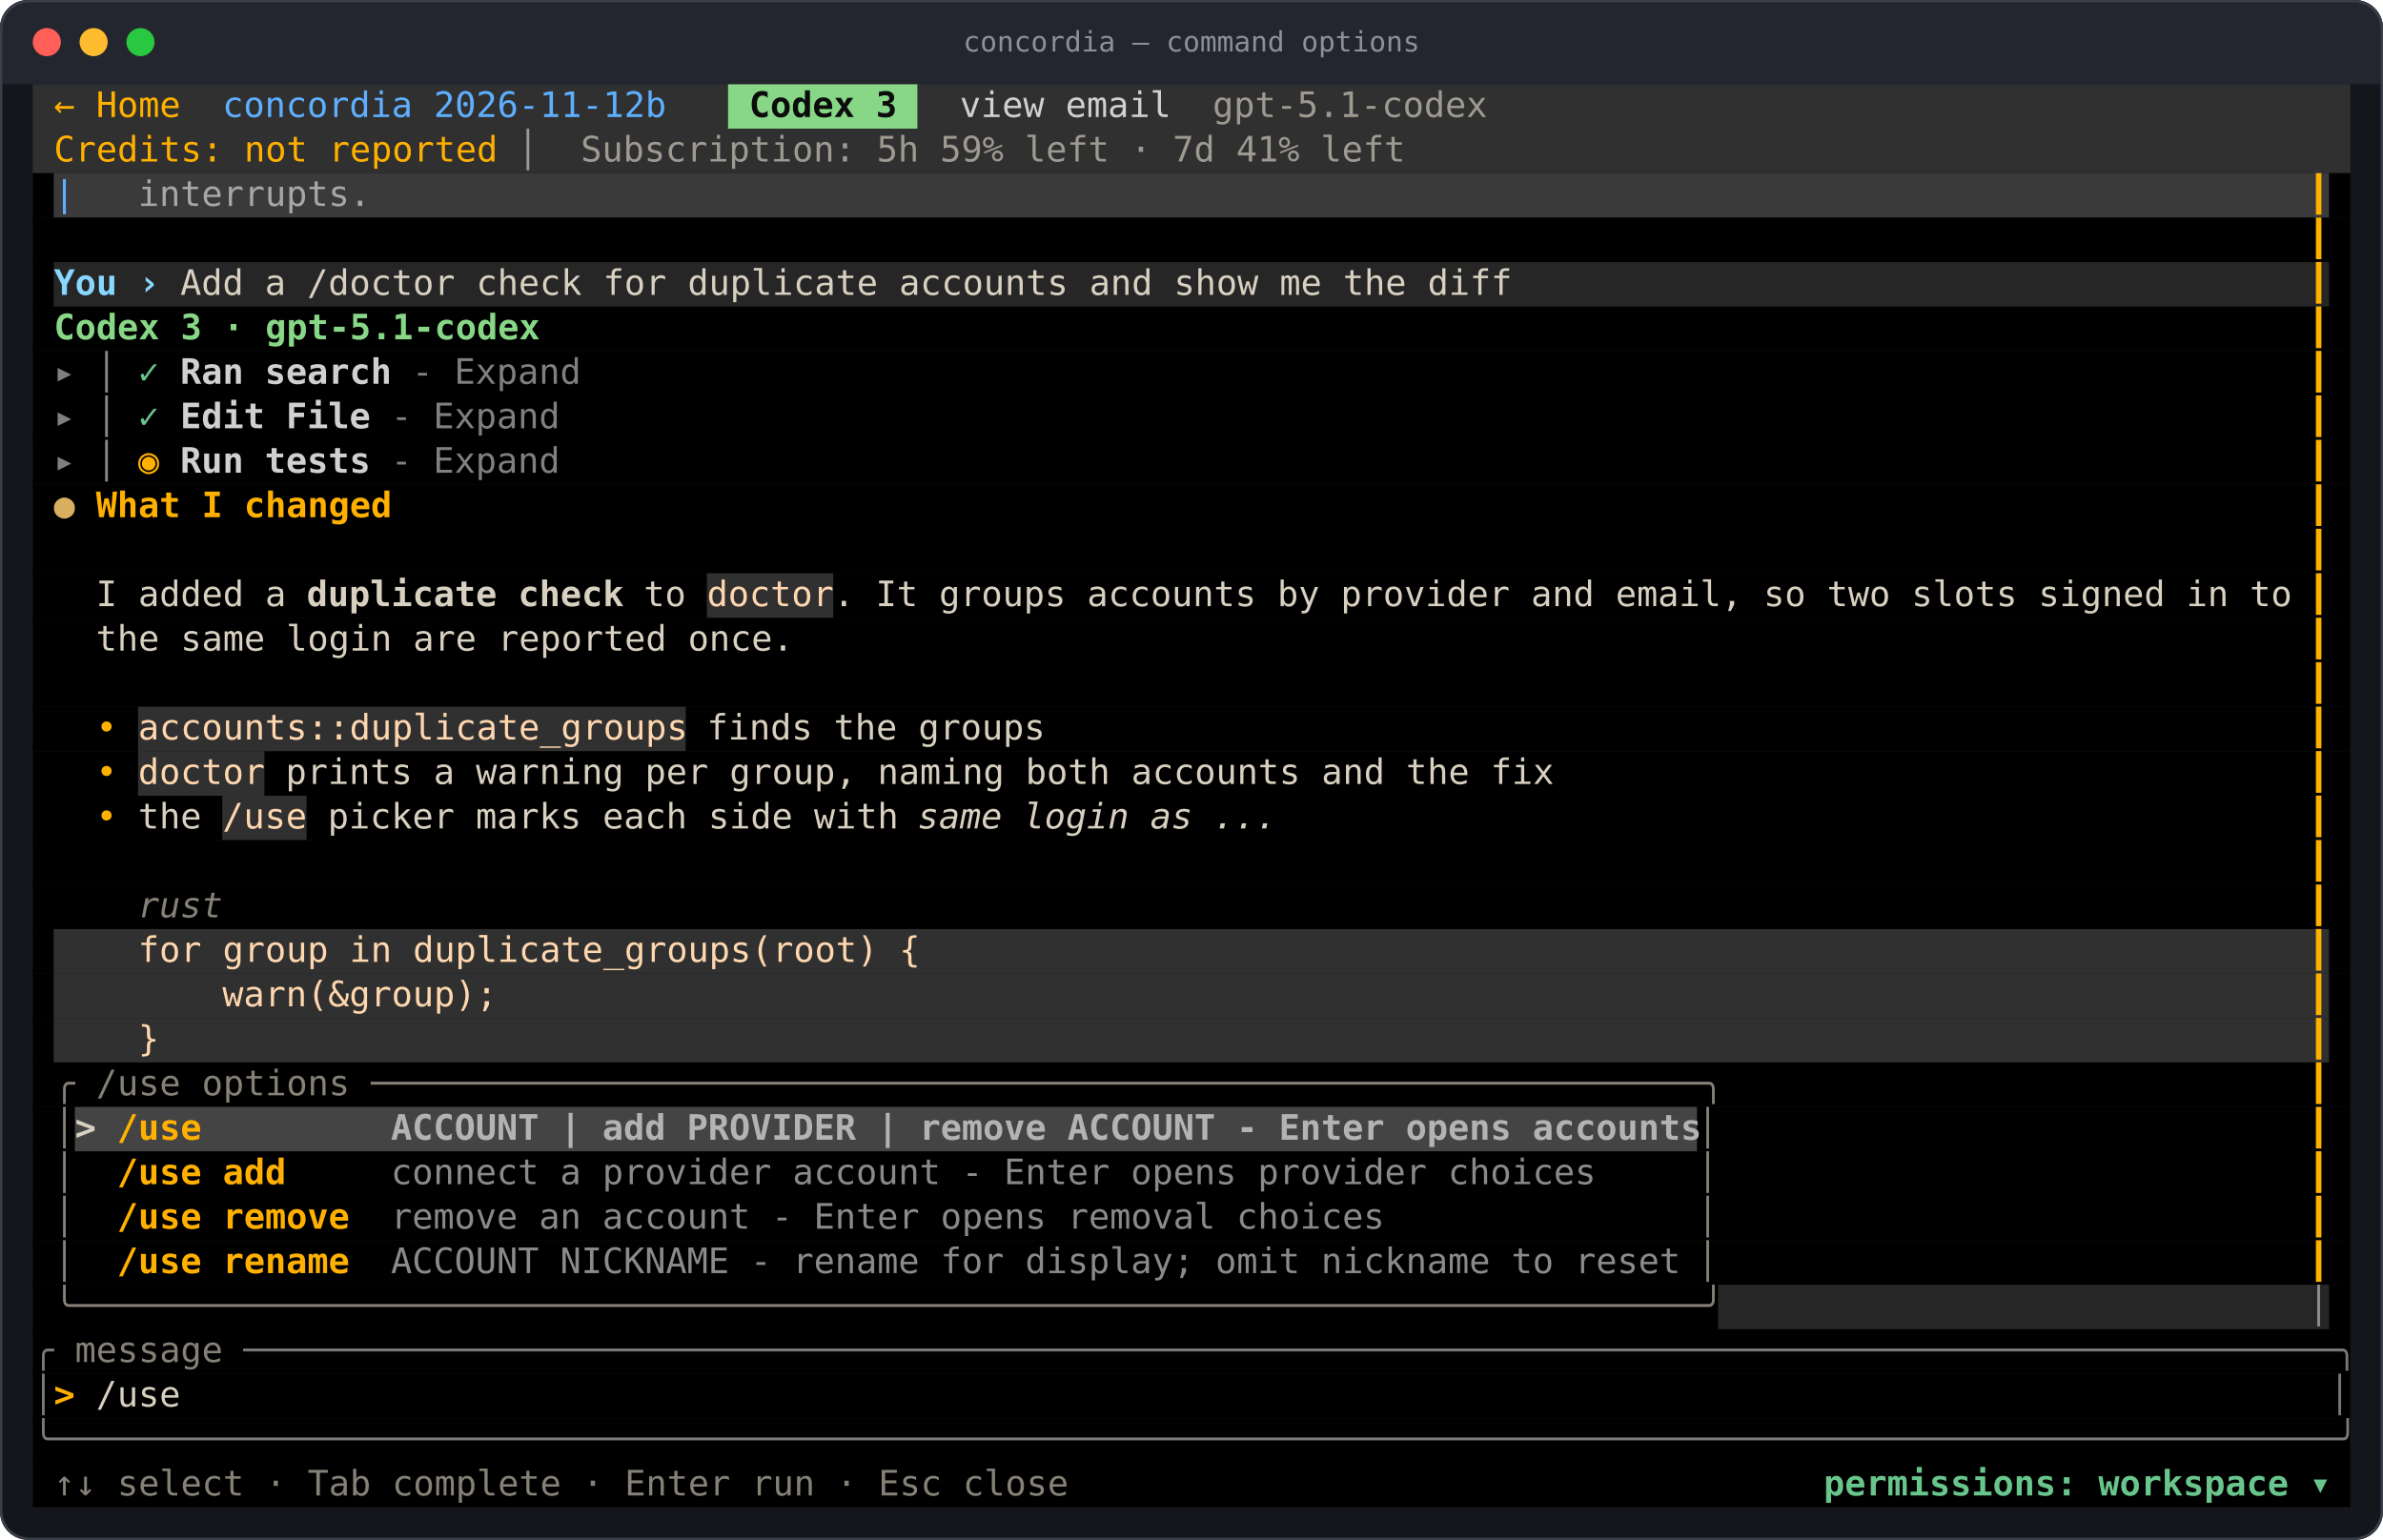
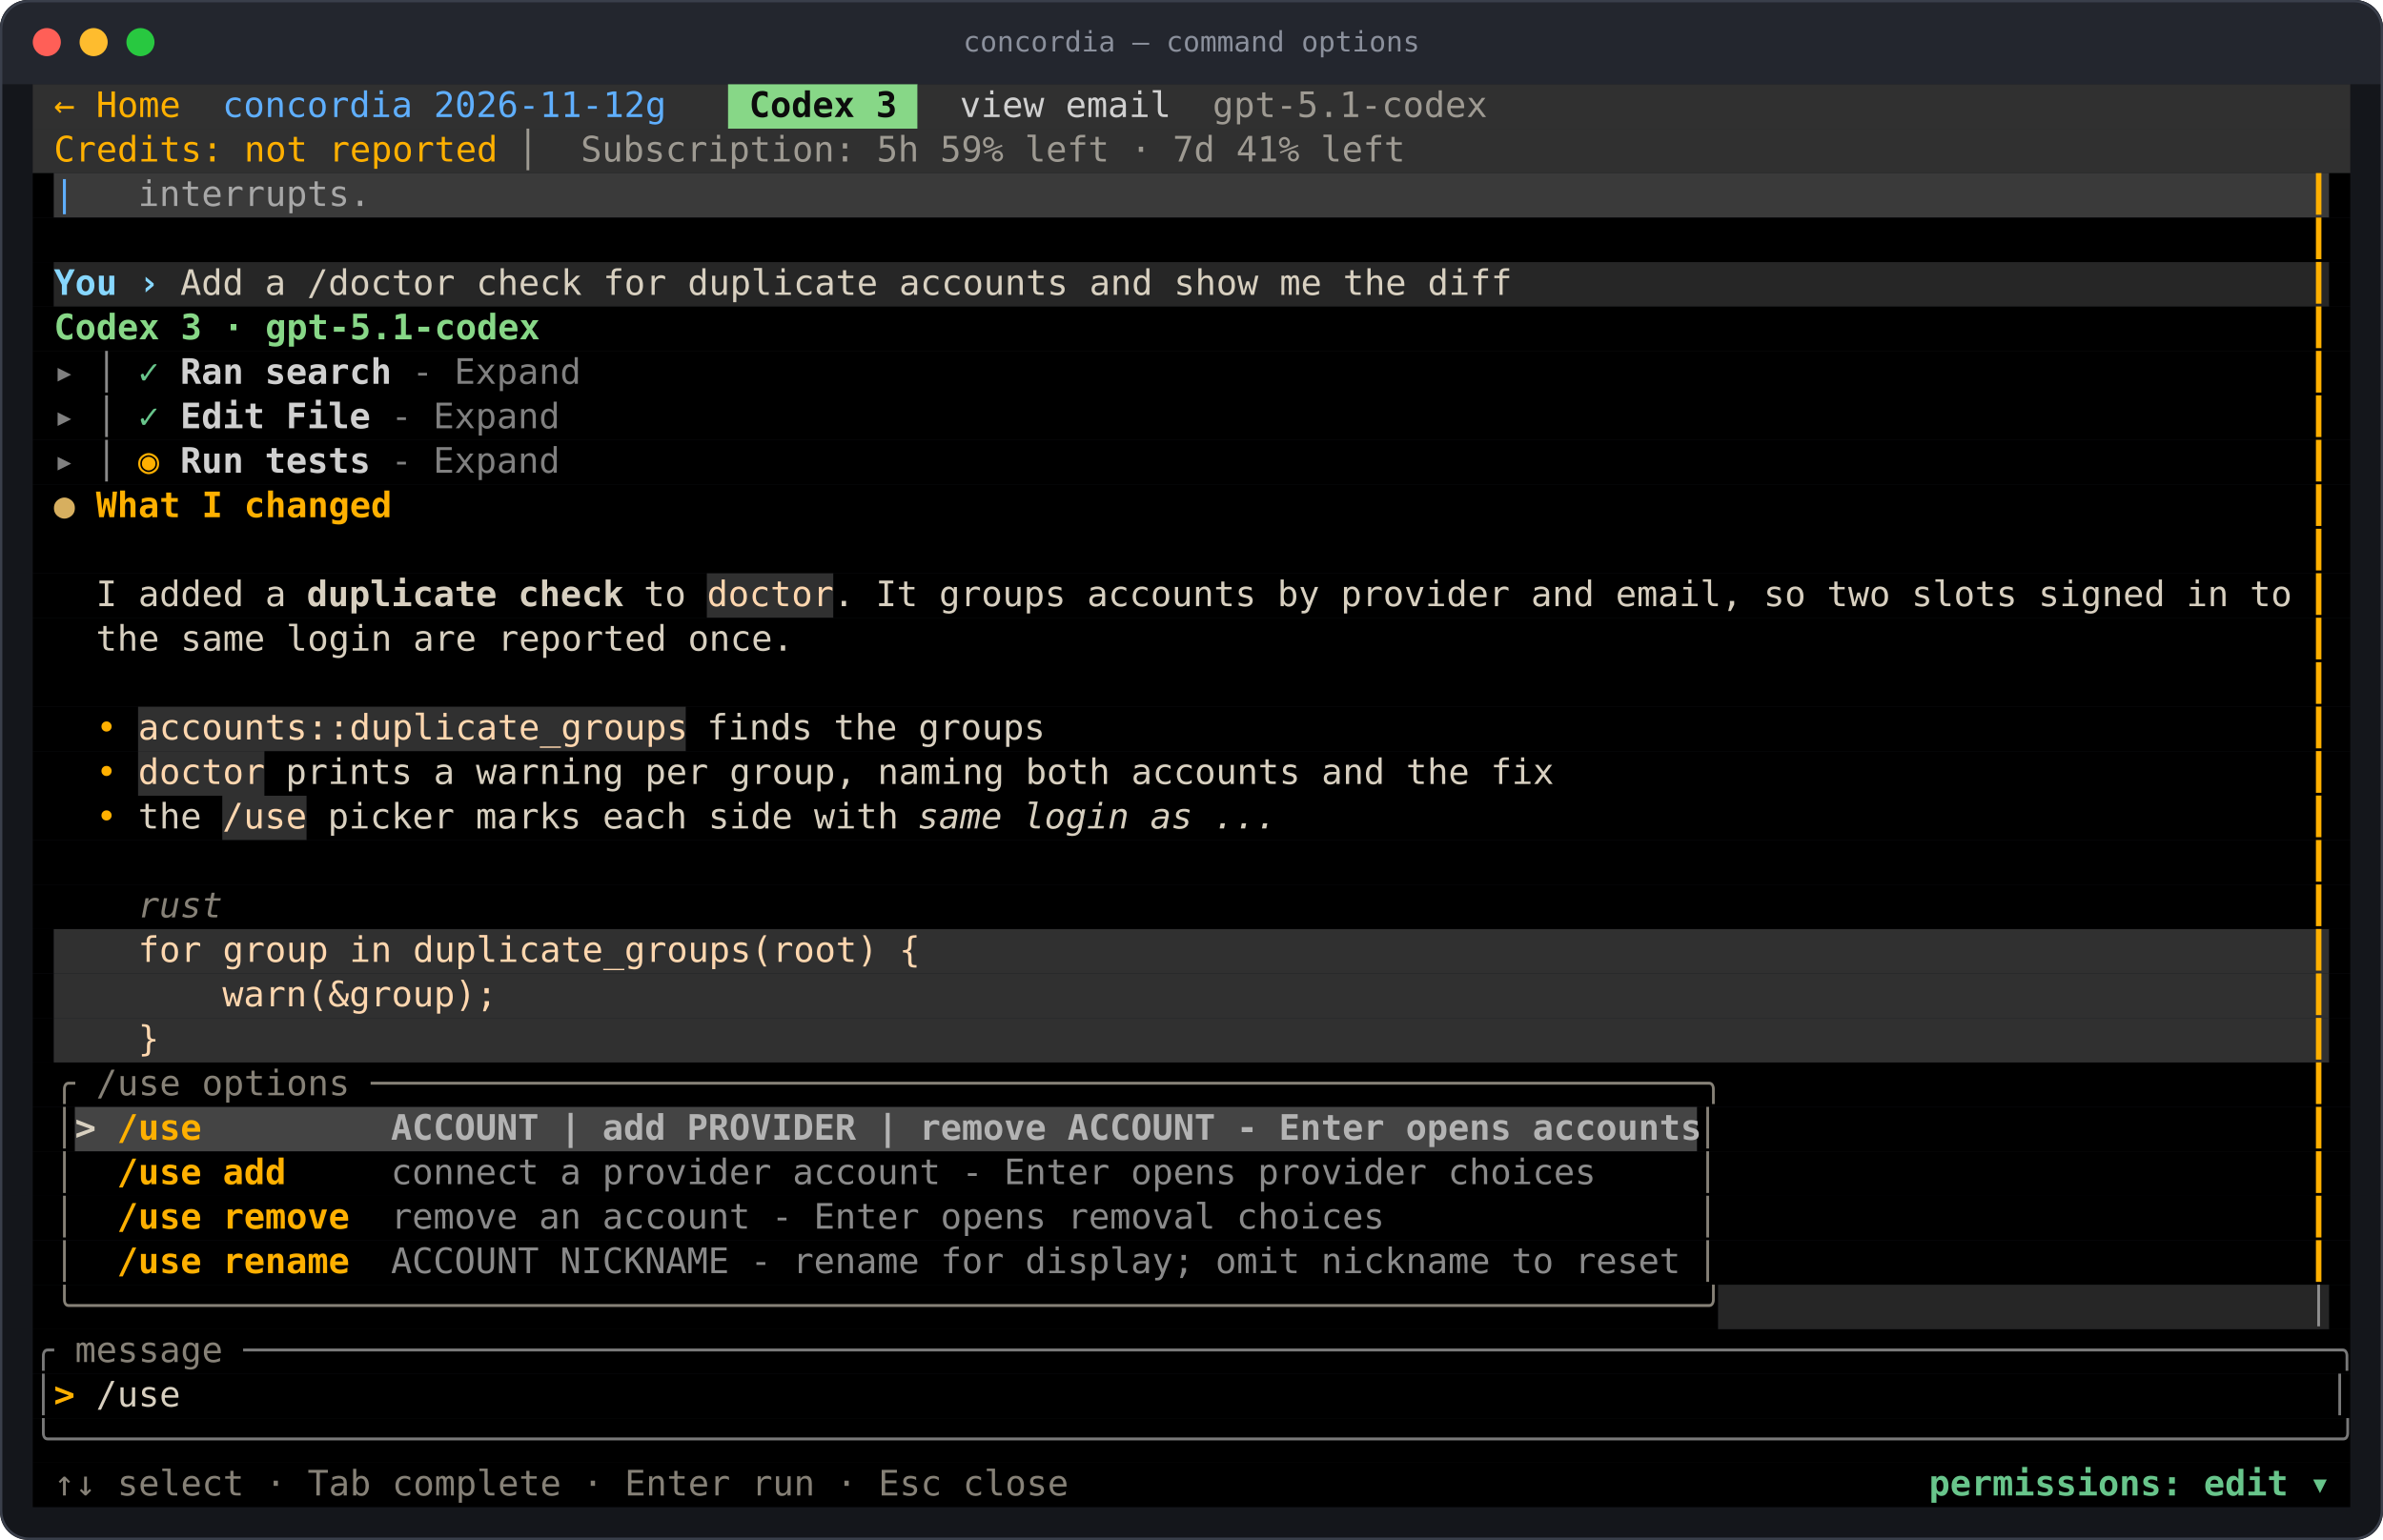
<svg xmlns="http://www.w3.org/2000/svg" width="1018" height="658" viewBox="0 0 1018 658" role="img" aria-label="concordia — command options">
  <defs>
    <clipPath id="win">
      <rect width="1018" height="658" rx="12" />
    </clipPath>
  </defs>
  <g clip-path="url(#win)">
    <rect width="1018" height="658" fill="#14161b" />
    <rect width="1018" height="36" fill="#23262e" />
    <circle cx="20" cy="18" r="6" fill="#ff5f57" />
    <circle cx="40" cy="18" r="6" fill="#febc2e" />
    <circle cx="60" cy="18" r="6" fill="#28c840" />
    <text x="509" y="22" font-family="Cascadia Mono, Consolas, monospace" font-size="12" fill="#8b909c" text-anchor="middle">concordia — command options</text>
    <rect x="14" y="36" width="297" height="19" fill="#303030" />
    <rect x="311" y="36" width="81" height="19" fill="#87d787" />
    <rect x="392" y="36" width="612" height="19" fill="#303030" />
    <rect x="14" y="55" width="990" height="19" fill="#303030" />
    <rect x="14" y="74" width="9" height="19" fill="#000000" />
    <rect x="23" y="74" width="972" height="19" fill="#3a3a3a" />
    <rect x="995" y="74" width="9" height="19" fill="#000000" />
    <rect x="14" y="93" width="990" height="19" fill="#000000" />
    <rect x="14" y="112" width="9" height="19" fill="#000000" />
    <rect x="23" y="112" width="972" height="19" fill="#262626" />
    <rect x="995" y="112" width="9" height="19" fill="#000000" />
    <rect x="14" y="131" width="990" height="19" fill="#000000" />
    <rect x="14" y="150" width="990" height="19" fill="#000000" />
    <rect x="14" y="169" width="990" height="19" fill="#000000" />
    <rect x="14" y="188" width="990" height="19" fill="#000000" />
    <rect x="14" y="207" width="990" height="19" fill="#000000" />
    <rect x="14" y="226" width="990" height="19" fill="#000000" />
    <rect x="14" y="245" width="288" height="19" fill="#000000" />
    <rect x="302" y="245" width="54" height="19" fill="#303030" />
    <rect x="356" y="245" width="648" height="19" fill="#000000" />
    <rect x="14" y="264" width="990" height="19" fill="#000000" />
    <rect x="14" y="283" width="990" height="19" fill="#000000" />
    <rect x="14" y="302" width="45" height="19" fill="#000000" />
    <rect x="59" y="302" width="234" height="19" fill="#303030" />
    <rect x="293" y="302" width="711" height="19" fill="#000000" />
    <rect x="14" y="321" width="45" height="19" fill="#000000" />
    <rect x="59" y="321" width="54" height="19" fill="#303030" />
    <rect x="113" y="321" width="891" height="19" fill="#000000" />
    <rect x="14" y="340" width="81" height="19" fill="#000000" />
    <rect x="95" y="340" width="36" height="19" fill="#303030" />
    <rect x="131" y="340" width="873" height="19" fill="#000000" />
    <rect x="14" y="359" width="990" height="19" fill="#000000" />
    <rect x="14" y="378" width="990" height="19" fill="#000000" />
    <rect x="14" y="397" width="9" height="19" fill="#000000" />
    <rect x="23" y="397" width="972" height="19" fill="#303030" />
    <rect x="995" y="397" width="9" height="19" fill="#000000" />
    <rect x="14" y="416" width="9" height="19" fill="#000000" />
    <rect x="23" y="416" width="972" height="19" fill="#303030" />
    <rect x="995" y="416" width="9" height="19" fill="#000000" />
    <rect x="14" y="435" width="9" height="19" fill="#000000" />
    <rect x="23" y="435" width="972" height="19" fill="#303030" />
    <rect x="995" y="435" width="9" height="19" fill="#000000" />
    <rect x="14" y="454" width="990" height="19" fill="#000000" />
    <rect x="14" y="473" width="18" height="19" fill="#000000" />
    <rect x="32" y="473" width="693" height="19" fill="#444444" />
    <rect x="725" y="473" width="279" height="19" fill="#000000" />
    <rect x="14" y="492" width="990" height="19" fill="#000000" />
    <rect x="14" y="511" width="990" height="19" fill="#000000" />
    <rect x="14" y="530" width="990" height="19" fill="#000000" />
    <rect x="14" y="549" width="720" height="19" fill="#000000" />
    <rect x="734" y="549" width="261" height="19" fill="#262626" />
    <rect x="995" y="549" width="9" height="19" fill="#000000" />
    <rect x="14" y="568" width="990" height="19" fill="#000000" />
    <rect x="14" y="587" width="990" height="19" fill="#000000" />
    <rect x="14" y="606" width="990" height="19" fill="#000000" />
    <rect x="14" y="625" width="990" height="19" fill="#000000" />
    <g font-family="Cascadia Mono, Consolas, monospace" font-size="15" xml:space="preserve">
      <text x="23" y="50" textLength="54" lengthAdjust="spacingAndGlyphs" fill="#ffb000">← Home</text>
-       <text x="95" y="50" textLength="189" lengthAdjust="spacingAndGlyphs" fill="#5fafff">concordia 2026-11-12b</text>
+       <text x="95" y="50" textLength="189" lengthAdjust="spacingAndGlyphs" fill="#5fafff">concordia 2026-11-12g</text>
      <text x="320" y="50" textLength="63" lengthAdjust="spacingAndGlyphs" fill="#0c0c0c" font-weight="700">Codex 3</text>
      <text x="410" y="50" textLength="90" lengthAdjust="spacingAndGlyphs" fill="#d0d0d0">view email</text>
      <text x="518" y="50" textLength="117" lengthAdjust="spacingAndGlyphs" fill="#9e9a92">gpt-5.1-codex</text>
      <text x="23" y="69" textLength="189" lengthAdjust="spacingAndGlyphs" fill="#ffb000">Credits: not reported</text>
      <text x="221" y="69" textLength="378" lengthAdjust="spacingAndGlyphs" fill="#9e9a92">│  Subscription: 5h 59% left · 7d 41% left</text>
      <text x="23" y="88" textLength="9" lengthAdjust="spacingAndGlyphs" fill="#5fafff">|</text>
      <text x="59" y="88" textLength="99" lengthAdjust="spacingAndGlyphs" fill="#a7a7a7">interrupts.</text>
      <text x="986" y="88" textLength="9" lengthAdjust="spacingAndGlyphs" fill="#ffb000">┃</text>
      <text x="986" y="107" textLength="9" lengthAdjust="spacingAndGlyphs" fill="#ffb000">┃</text>
      <text x="23" y="126" textLength="45" lengthAdjust="spacingAndGlyphs" fill="#87d7ff" font-weight="700">You ›</text>
      <text x="77" y="126" textLength="567" lengthAdjust="spacingAndGlyphs" fill="#d8d0c0">Add a /doctor check for duplicate accounts and show me the diff</text>
      <text x="986" y="126" textLength="9" lengthAdjust="spacingAndGlyphs" fill="#ffb000">┃</text>
      <text x="23" y="145" textLength="207" lengthAdjust="spacingAndGlyphs" fill="#87d787" font-weight="700">Codex 3 · gpt-5.1-codex</text>
      <text x="986" y="145" textLength="9" lengthAdjust="spacingAndGlyphs" fill="#ffb000">┃</text>
      <text x="23" y="164" textLength="9" lengthAdjust="spacingAndGlyphs" fill="#808080">▸</text>
      <text x="41" y="164" textLength="9" lengthAdjust="spacingAndGlyphs" fill="#8a8a8a">│</text>
      <text x="59" y="164" textLength="9" lengthAdjust="spacingAndGlyphs" fill="#68c58b">✓</text>
      <text x="77" y="164" textLength="90" lengthAdjust="spacingAndGlyphs" fill="#d0d0d0" font-weight="700">Ran search</text>
      <text x="176" y="164" textLength="72" lengthAdjust="spacingAndGlyphs" fill="#808080">- Expand</text>
      <text x="986" y="164" textLength="9" lengthAdjust="spacingAndGlyphs" fill="#ffb000">┃</text>
      <text x="23" y="183" textLength="9" lengthAdjust="spacingAndGlyphs" fill="#808080">▸</text>
      <text x="41" y="183" textLength="9" lengthAdjust="spacingAndGlyphs" fill="#8a8a8a">│</text>
      <text x="59" y="183" textLength="9" lengthAdjust="spacingAndGlyphs" fill="#68c58b">✓</text>
      <text x="77" y="183" textLength="81" lengthAdjust="spacingAndGlyphs" fill="#d0d0d0" font-weight="700">Edit File</text>
      <text x="167" y="183" textLength="72" lengthAdjust="spacingAndGlyphs" fill="#808080">- Expand</text>
      <text x="986" y="183" textLength="9" lengthAdjust="spacingAndGlyphs" fill="#ffb000">┃</text>
      <text x="23" y="202" textLength="9" lengthAdjust="spacingAndGlyphs" fill="#808080">▸</text>
      <text x="41" y="202" textLength="9" lengthAdjust="spacingAndGlyphs" fill="#8a8a8a">│</text>
      <text x="59" y="202" textLength="9" lengthAdjust="spacingAndGlyphs" fill="#ffb000">◉</text>
      <text x="77" y="202" textLength="81" lengthAdjust="spacingAndGlyphs" fill="#d0d0d0" font-weight="700">Run tests</text>
      <text x="167" y="202" textLength="72" lengthAdjust="spacingAndGlyphs" fill="#808080">- Expand</text>
      <text x="986" y="202" textLength="9" lengthAdjust="spacingAndGlyphs" fill="#ffb000">┃</text>
      <text x="23" y="221" textLength="9" lengthAdjust="spacingAndGlyphs" fill="#d7af5f" font-weight="700">●</text>
      <text x="41" y="221" textLength="126" lengthAdjust="spacingAndGlyphs" fill="#ffb000" font-weight="700">What I changed</text>
      <text x="986" y="221" textLength="9" lengthAdjust="spacingAndGlyphs" fill="#ffb000">┃</text>
      <text x="986" y="240" textLength="9" lengthAdjust="spacingAndGlyphs" fill="#ffb000">┃</text>
      <text x="41" y="259" textLength="81" lengthAdjust="spacingAndGlyphs" fill="#d8d0c0">I added a</text>
      <text x="131" y="259" textLength="135" lengthAdjust="spacingAndGlyphs" fill="#d8d0c0" font-weight="700">duplicate check</text>
      <text x="275" y="259" textLength="18" lengthAdjust="spacingAndGlyphs" fill="#d8d0c0">to</text>
      <text x="302" y="259" textLength="54" lengthAdjust="spacingAndGlyphs" fill="#ffd7af">doctor</text>
      <text x="356" y="259" textLength="621" lengthAdjust="spacingAndGlyphs" fill="#d8d0c0">. It groups accounts by provider and email, so two slots signed in to</text>
      <text x="986" y="259" textLength="9" lengthAdjust="spacingAndGlyphs" fill="#ffb000">┃</text>
      <text x="41" y="278" textLength="297" lengthAdjust="spacingAndGlyphs" fill="#d8d0c0">the same login are reported once.</text>
      <text x="986" y="278" textLength="9" lengthAdjust="spacingAndGlyphs" fill="#ffb000">┃</text>
      <text x="986" y="297" textLength="9" lengthAdjust="spacingAndGlyphs" fill="#ffb000">┃</text>
      <text x="41" y="316" textLength="9" lengthAdjust="spacingAndGlyphs" fill="#ffb000">•</text>
      <text x="59" y="316" textLength="234" lengthAdjust="spacingAndGlyphs" fill="#ffd7af">accounts::duplicate_groups</text>
      <text x="302" y="316" textLength="144" lengthAdjust="spacingAndGlyphs" fill="#d8d0c0">finds the groups</text>
      <text x="986" y="316" textLength="9" lengthAdjust="spacingAndGlyphs" fill="#ffb000">┃</text>
      <text x="41" y="335" textLength="9" lengthAdjust="spacingAndGlyphs" fill="#ffb000">•</text>
      <text x="59" y="335" textLength="54" lengthAdjust="spacingAndGlyphs" fill="#ffd7af">doctor</text>
      <text x="122" y="335" textLength="540" lengthAdjust="spacingAndGlyphs" fill="#d8d0c0">prints a warning per group, naming both accounts and the fix</text>
      <text x="986" y="335" textLength="9" lengthAdjust="spacingAndGlyphs" fill="#ffb000">┃</text>
      <text x="41" y="354" textLength="9" lengthAdjust="spacingAndGlyphs" fill="#ffb000">•</text>
      <text x="59" y="354" textLength="27" lengthAdjust="spacingAndGlyphs" fill="#d8d0c0">the</text>
      <text x="95" y="354" textLength="36" lengthAdjust="spacingAndGlyphs" fill="#ffd7af">/use</text>
      <text x="140" y="354" textLength="243" lengthAdjust="spacingAndGlyphs" fill="#d8d0c0">picker marks each side with</text>
      <text x="392" y="354" textLength="153" lengthAdjust="spacingAndGlyphs" fill="#d8d0c0" font-style="italic">same login as ...</text>
      <text x="986" y="354" textLength="9" lengthAdjust="spacingAndGlyphs" fill="#ffb000">┃</text>
      <text x="986" y="373" textLength="9" lengthAdjust="spacingAndGlyphs" fill="#ffb000">┃</text>
      <text x="59" y="392" textLength="36" lengthAdjust="spacingAndGlyphs" fill="#868177" font-style="italic">rust</text>
      <text x="986" y="392" textLength="9" lengthAdjust="spacingAndGlyphs" fill="#ffb000">┃</text>
      <text x="59" y="411" textLength="333" lengthAdjust="spacingAndGlyphs" fill="#ffd7af">for group in duplicate_groups(root) {</text>
      <text x="986" y="411" textLength="9" lengthAdjust="spacingAndGlyphs" fill="#ffb000">┃</text>
      <text x="95" y="430" textLength="117" lengthAdjust="spacingAndGlyphs" fill="#ffd7af">warn(&amp;group);</text>
      <text x="986" y="430" textLength="9" lengthAdjust="spacingAndGlyphs" fill="#ffb000">┃</text>
      <text x="59" y="449" textLength="9" lengthAdjust="spacingAndGlyphs" fill="#ffd7af">}</text>
      <text x="986" y="449" textLength="9" lengthAdjust="spacingAndGlyphs" fill="#ffb000">┃</text>
      <text x="23" y="468" textLength="711" lengthAdjust="spacingAndGlyphs" fill="#868177">╭ /use options ───────────────────────────────────────────────────────────────╮</text>
      <text x="986" y="468" textLength="9" lengthAdjust="spacingAndGlyphs" fill="#ffb000">┃</text>
      <text x="23" y="487" textLength="9" lengthAdjust="spacingAndGlyphs" fill="#868177">│</text>
      <text x="32" y="487" textLength="9" lengthAdjust="spacingAndGlyphs" fill="#d8d0c0" font-weight="700">&gt;</text>
      <text x="50" y="487" textLength="36" lengthAdjust="spacingAndGlyphs" fill="#ffb000" font-weight="700">/use</text>
      <text x="167" y="487" textLength="558" lengthAdjust="spacingAndGlyphs" fill="#b3b3b3" font-weight="700">ACCOUNT | add PROVIDER | remove ACCOUNT - Enter opens accounts</text>
      <text x="725" y="487" textLength="9" lengthAdjust="spacingAndGlyphs" fill="#868177">│</text>
      <text x="986" y="487" textLength="9" lengthAdjust="spacingAndGlyphs" fill="#ffb000">┃</text>
      <text x="23" y="506" textLength="9" lengthAdjust="spacingAndGlyphs" fill="#868177">│</text>
      <text x="50" y="506" textLength="72" lengthAdjust="spacingAndGlyphs" fill="#ffb000" font-weight="700">/use add</text>
      <text x="167" y="506" textLength="513" lengthAdjust="spacingAndGlyphs" fill="#8a8a8a">connect a provider account - Enter opens provider choices</text>
      <text x="725" y="506" textLength="9" lengthAdjust="spacingAndGlyphs" fill="#868177">│</text>
      <text x="986" y="506" textLength="9" lengthAdjust="spacingAndGlyphs" fill="#ffb000">┃</text>
      <text x="23" y="525" textLength="9" lengthAdjust="spacingAndGlyphs" fill="#868177">│</text>
      <text x="50" y="525" textLength="99" lengthAdjust="spacingAndGlyphs" fill="#ffb000" font-weight="700">/use remove</text>
      <text x="167" y="525" textLength="423" lengthAdjust="spacingAndGlyphs" fill="#8a8a8a">remove an account - Enter opens removal choices</text>
      <text x="725" y="525" textLength="9" lengthAdjust="spacingAndGlyphs" fill="#868177">│</text>
      <text x="986" y="525" textLength="9" lengthAdjust="spacingAndGlyphs" fill="#ffb000">┃</text>
      <text x="23" y="544" textLength="9" lengthAdjust="spacingAndGlyphs" fill="#868177">│</text>
      <text x="50" y="544" textLength="99" lengthAdjust="spacingAndGlyphs" fill="#ffb000" font-weight="700">/use rename</text>
      <text x="167" y="544" textLength="549" lengthAdjust="spacingAndGlyphs" fill="#8a8a8a">ACCOUNT NICKNAME - rename for display; omit nickname to reset</text>
      <text x="725" y="544" textLength="9" lengthAdjust="spacingAndGlyphs" fill="#868177">│</text>
      <text x="986" y="544" textLength="9" lengthAdjust="spacingAndGlyphs" fill="#ffb000">┃</text>
      <text x="23" y="563" textLength="711" lengthAdjust="spacingAndGlyphs" fill="#868177">╰─────────────────────────────────────────────────────────────────────────────╯</text>
      <text x="986" y="563" textLength="9" lengthAdjust="spacingAndGlyphs" fill="#8f8f8f">│</text>
      <text x="14" y="582" textLength="9" lengthAdjust="spacingAndGlyphs" fill="#797979">╭</text>
      <text x="32" y="582" textLength="63" lengthAdjust="spacingAndGlyphs" fill="#868177">message</text>
      <text x="104" y="582" textLength="900" lengthAdjust="spacingAndGlyphs" fill="#797979">───────────────────────────────────────────────────────────────────────────────────────────────────╮</text>
      <text x="14" y="601" textLength="9" lengthAdjust="spacingAndGlyphs" fill="#797979">│</text>
      <text x="23" y="601" textLength="9" lengthAdjust="spacingAndGlyphs" fill="#ffb000" font-weight="700">&gt;</text>
      <text x="41" y="601" textLength="36" lengthAdjust="spacingAndGlyphs" fill="#d8d0c0">/use</text>
      <text x="995" y="601" textLength="9" lengthAdjust="spacingAndGlyphs" fill="#797979">│</text>
      <text x="14" y="620" textLength="990" lengthAdjust="spacingAndGlyphs" fill="#797979">╰────────────────────────────────────────────────────────────────────────────────────────────────────────────╯</text>
      <text x="23" y="639" textLength="432" lengthAdjust="spacingAndGlyphs" fill="#868177">↑↓ select · Tab complete · Enter run · Esc close</text>
-       <text x="779" y="639" textLength="216" lengthAdjust="spacingAndGlyphs" fill="#68c58b" font-weight="700">permissions: workspace ▾</text>
+       <text x="824" y="639" textLength="171" lengthAdjust="spacingAndGlyphs" fill="#68c58b" font-weight="700">permissions: edit ▾</text>
    </g>
  </g>
  <rect x="0.5" y="0.5" width="1017" height="657" rx="12" fill="none" stroke="#3a3f4b" />
</svg>
